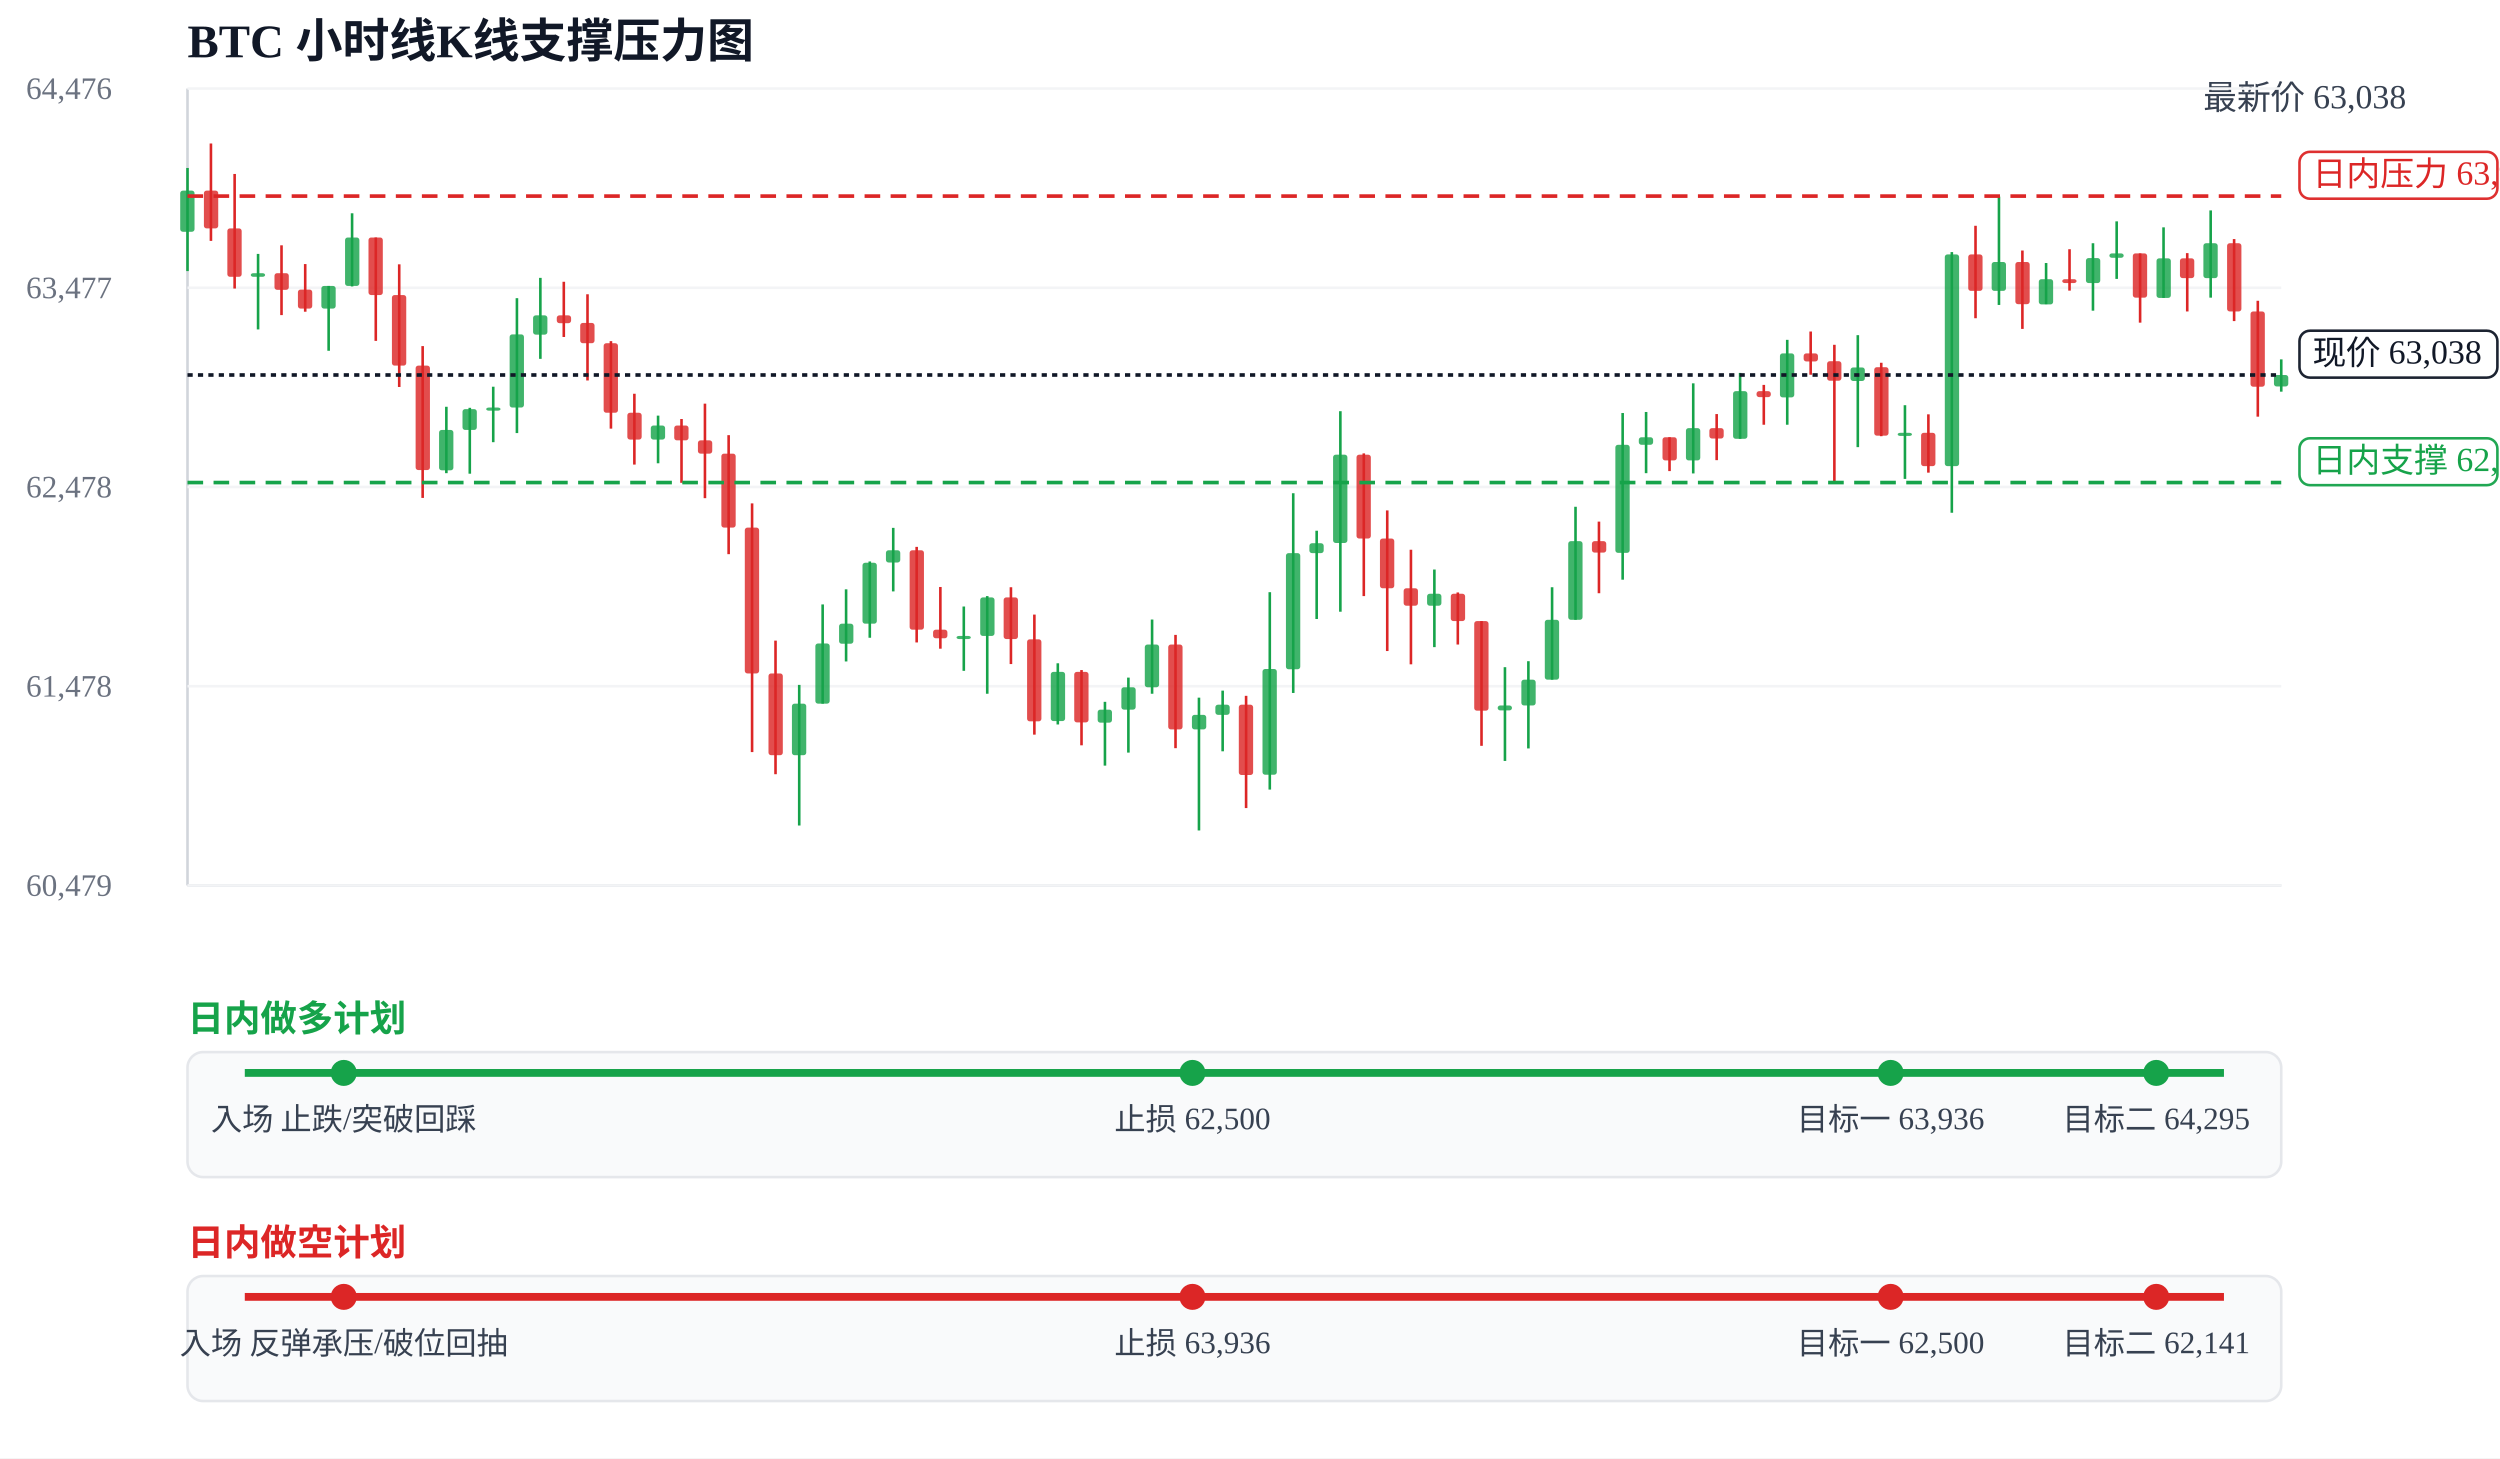
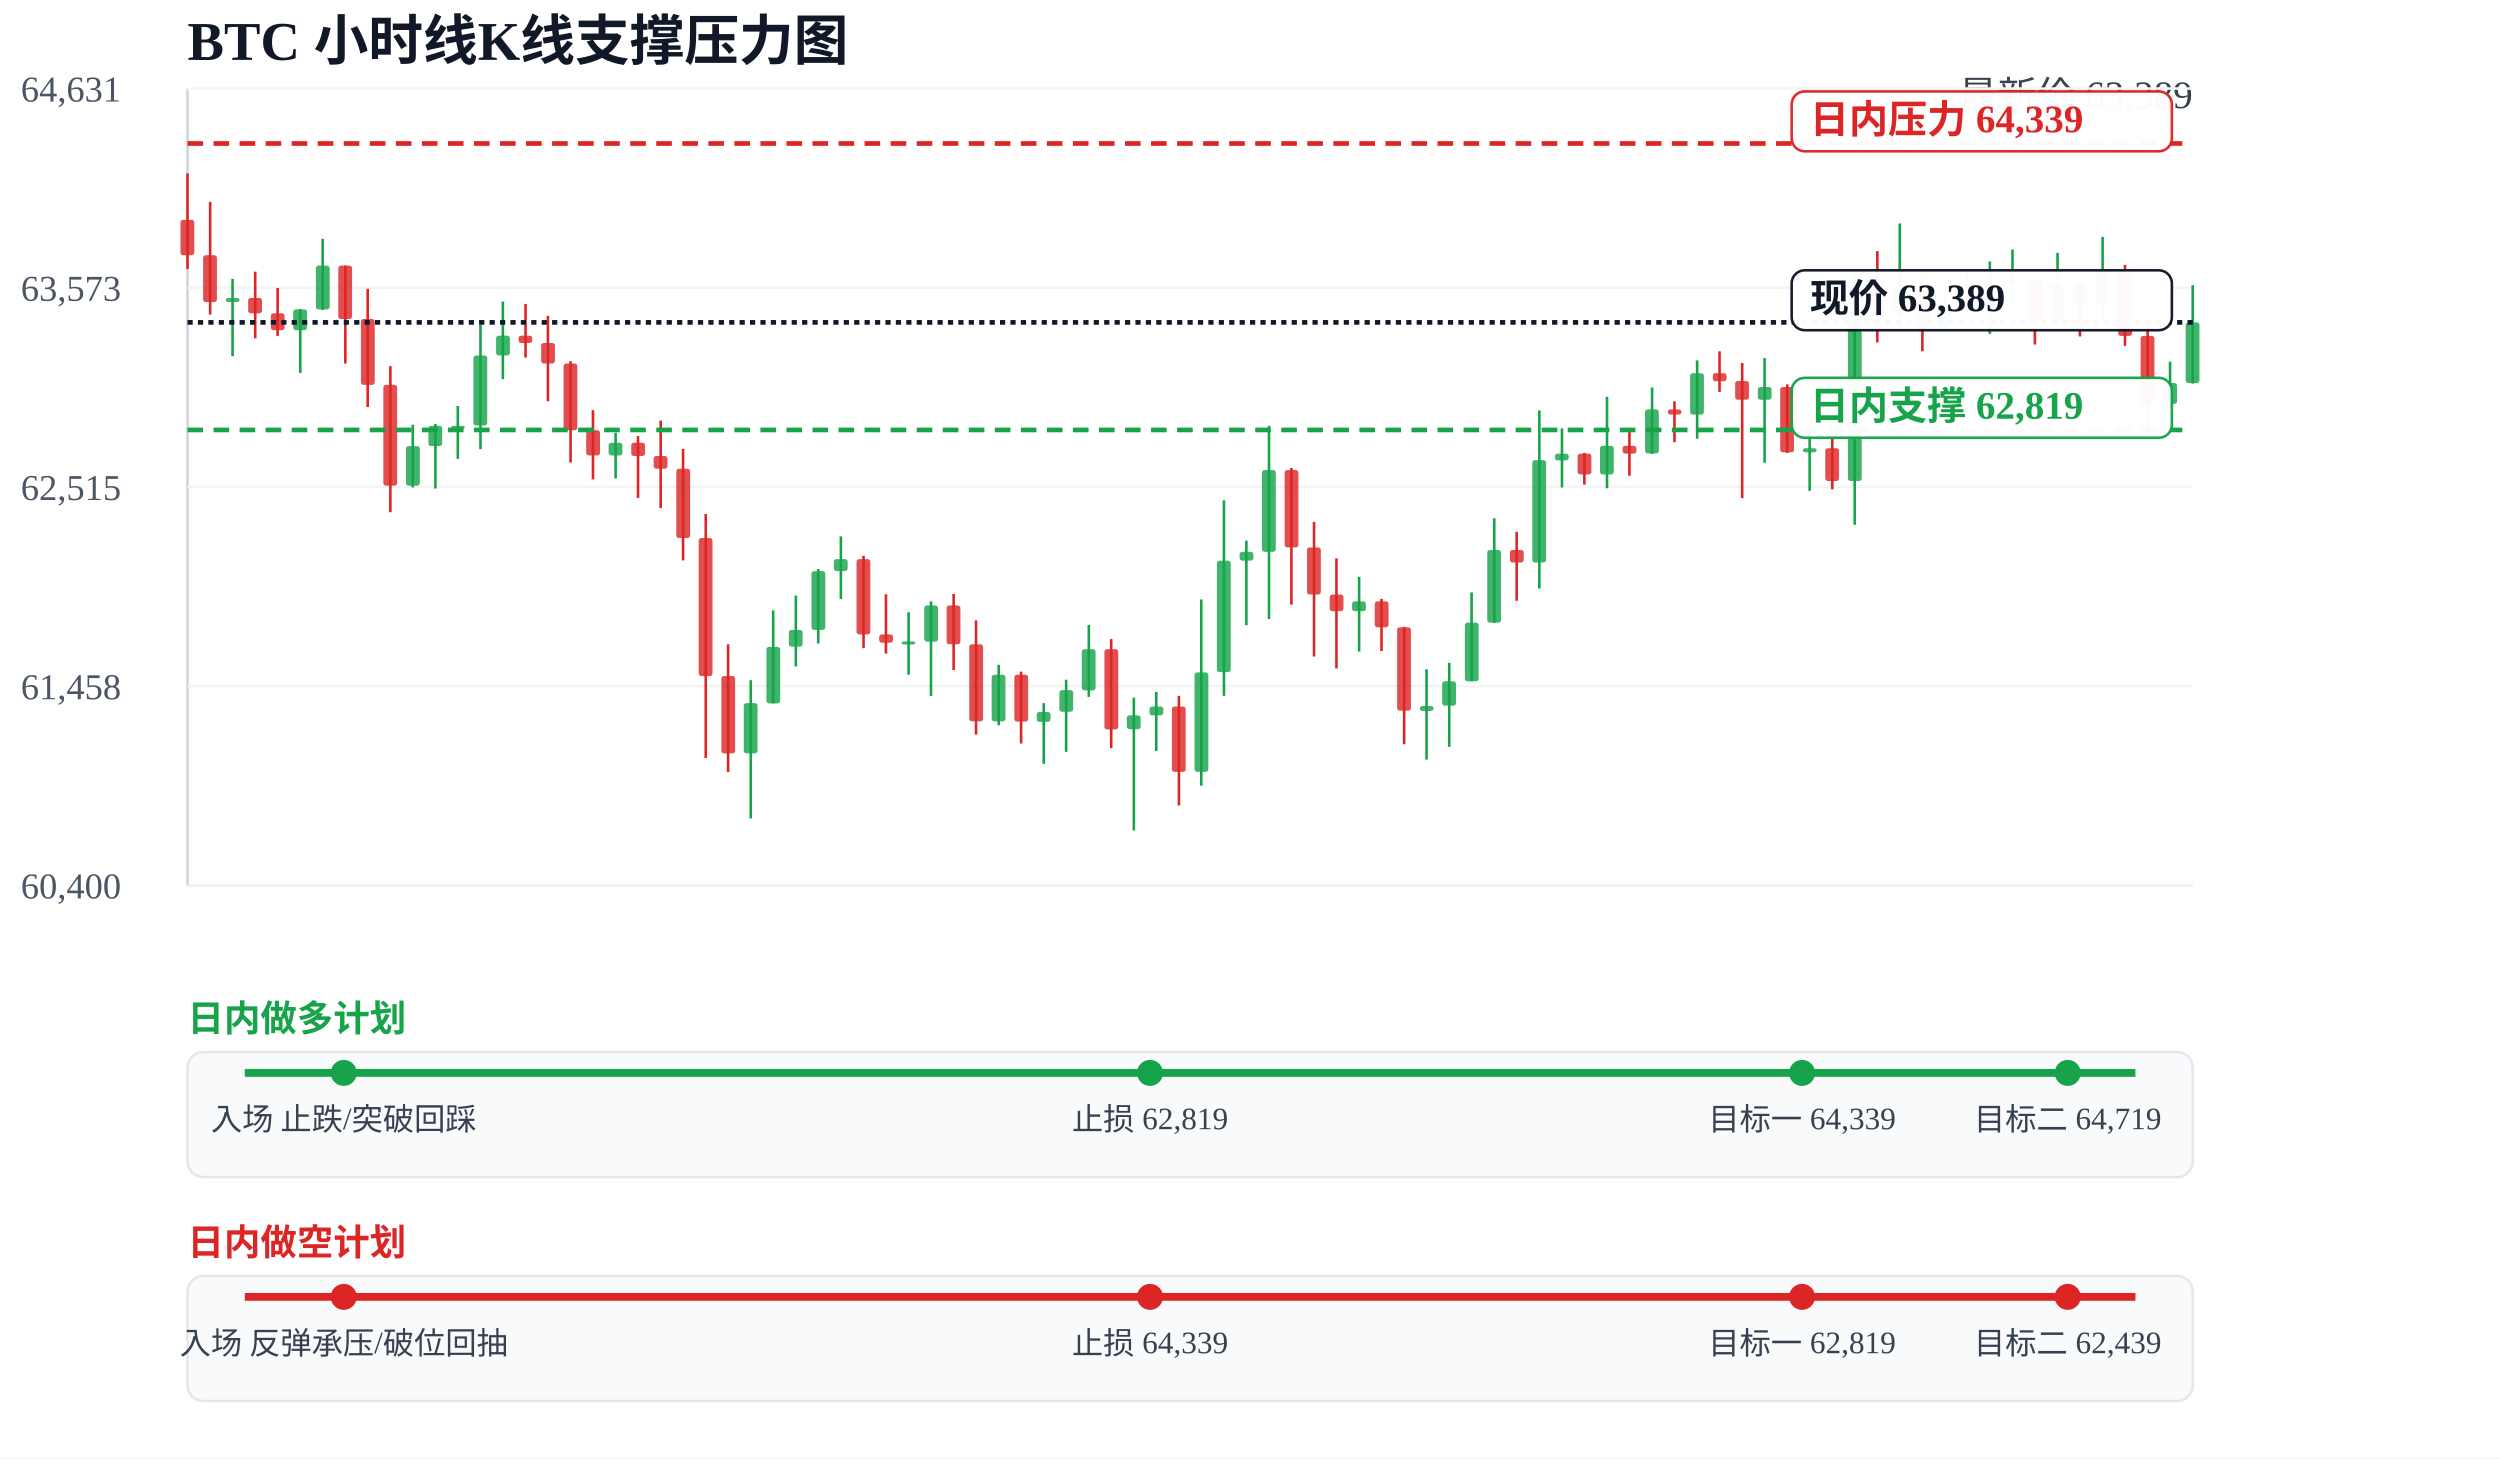
<svg xmlns="http://www.w3.org/2000/svg" width="960" height="560" viewBox="0 0 960 560">
  <rect width="100%" height="100%" fill="#ffffff" />
-   <text x="72" y="22" fill="#111827" font-size="18" font-weight="700">BTC 小时线K线支撑压力图</text>
-   <text x="846" y="42" fill="#374151" font-size="13">最新价 63,038</text>
+   <text x="72" y="23" fill="#111827" font-size="21" font-weight="800">BTC 小时线K线支撑压力图</text>
+   <text x="842" y="42" fill="#374151" font-size="15" text-anchor="end">最新价 63,389</text>
  <line x1="72" y1="34" x2="72" y2="340" stroke="#d1d5db" />
-   <line x1="72" y1="340" x2="876" y2="340" stroke="#d1d5db" />
-   <line x1="72" y1="340.0" x2="876" y2="340.0" stroke="#f3f4f6" />
-   <text x="10" y="344.0" fill="#6b7280" font-size="12">60,479</text>
-   <line x1="72" y1="263.5" x2="876" y2="263.5" stroke="#f3f4f6" />
-   <text x="10" y="267.5" fill="#6b7280" font-size="12">61,478</text>
-   <line x1="72" y1="187.0" x2="876" y2="187.0" stroke="#f3f4f6" />
-   <text x="10" y="191.0" fill="#6b7280" font-size="12">62,478</text>
-   <line x1="72" y1="110.5" x2="876" y2="110.5" stroke="#f3f4f6" />
-   <text x="10" y="114.5" fill="#6b7280" font-size="12">63,477</text>
-   <line x1="72" y1="34.0" x2="876" y2="34.0" stroke="#f3f4f6" />
-   <text x="10" y="38.0" fill="#6b7280" font-size="12">64,476</text>
-   <line x1="72.0" y1="64.5" x2="72.0" y2="104.1" stroke="#16a34a" stroke-width="1" />
-   <rect x="69.2" y="73.2" width="5.5" height="15.8" fill="#16a34a" opacity="0.82" rx="1" />
-   <line x1="81.0" y1="55.1" x2="81.0" y2="92.5" stroke="#dc2626" stroke-width="1" />
-   <rect x="78.3" y="73.2" width="5.5" height="14.5" fill="#dc2626" opacity="0.82" rx="1" />
-   <line x1="90.1" y1="66.8" x2="90.1" y2="110.8" stroke="#dc2626" stroke-width="1" />
-   <rect x="87.3" y="87.7" width="5.5" height="18.6" fill="#dc2626" opacity="0.82" rx="1" />
-   <line x1="99.1" y1="97.5" x2="99.1" y2="126.5" stroke="#16a34a" stroke-width="1" />
-   <rect x="96.3" y="104.9" width="5.5" height="1.4" fill="#16a34a" opacity="0.82" rx="1" />
-   <line x1="108.1" y1="94.2" x2="108.1" y2="121.0" stroke="#dc2626" stroke-width="1" />
-   <rect x="105.4" y="104.9" width="5.5" height="6.4" fill="#dc2626" opacity="0.82" rx="1" />
-   <line x1="117.2" y1="101.4" x2="117.2" y2="119.7" stroke="#dc2626" stroke-width="1" />
-   <rect x="114.4" y="111.2" width="5.5" height="7.3" fill="#dc2626" opacity="0.82" rx="1" />
-   <line x1="126.2" y1="109.8" x2="126.2" y2="134.7" stroke="#16a34a" stroke-width="1" />
-   <rect x="123.4" y="109.8" width="5.5" height="8.7" fill="#16a34a" opacity="0.82" rx="1" />
-   <line x1="135.2" y1="81.9" x2="135.2" y2="110.0" stroke="#16a34a" stroke-width="1" />
-   <rect x="132.5" y="91.2" width="5.5" height="18.6" fill="#16a34a" opacity="0.82" rx="1" />
-   <line x1="144.3" y1="91.2" x2="144.3" y2="130.9" stroke="#dc2626" stroke-width="1" />
-   <rect x="141.5" y="91.2" width="5.5" height="22.1" fill="#dc2626" opacity="0.82" rx="1" />
-   <line x1="153.3" y1="101.5" x2="153.3" y2="148.6" stroke="#dc2626" stroke-width="1" />
-   <rect x="150.5" y="113.3" width="5.5" height="27.1" fill="#dc2626" opacity="0.82" rx="1" />
-   <line x1="162.3" y1="132.9" x2="162.3" y2="191.2" stroke="#dc2626" stroke-width="1" />
-   <rect x="159.6" y="140.4" width="5.5" height="40.1" fill="#dc2626" opacity="0.82" rx="1" />
-   <line x1="171.4" y1="156.2" x2="171.4" y2="181.7" stroke="#16a34a" stroke-width="1" />
-   <rect x="168.6" y="165.1" width="5.5" height="15.5" fill="#16a34a" opacity="0.82" rx="1" />
-   <line x1="180.4" y1="156.6" x2="180.4" y2="181.9" stroke="#16a34a" stroke-width="1" />
-   <rect x="177.6" y="157.1" width="5.5" height="8.0" fill="#16a34a" opacity="0.82" rx="1" />
-   <line x1="189.4" y1="148.5" x2="189.4" y2="169.8" stroke="#16a34a" stroke-width="1" />
-   <rect x="186.7" y="156.5" width="5.5" height="1.2" fill="#16a34a" opacity="0.82" rx="1" />
-   <line x1="198.5" y1="114.5" x2="198.5" y2="166.3" stroke="#16a34a" stroke-width="1" />
-   <rect x="195.7" y="128.4" width="5.5" height="28.1" fill="#16a34a" opacity="0.82" rx="1" />
-   <line x1="207.5" y1="106.7" x2="207.5" y2="137.8" stroke="#16a34a" stroke-width="1" />
-   <rect x="204.7" y="121.1" width="5.5" height="7.4" fill="#16a34a" opacity="0.82" rx="1" />
-   <line x1="216.5" y1="108.2" x2="216.5" y2="129.4" stroke="#dc2626" stroke-width="1" />
-   <rect x="213.8" y="121.1" width="5.5" height="3.0" fill="#dc2626" opacity="0.82" rx="1" />
-   <line x1="225.6" y1="113.0" x2="225.6" y2="146.1" stroke="#dc2626" stroke-width="1" />
-   <rect x="222.8" y="124.0" width="5.5" height="7.8" fill="#dc2626" opacity="0.82" rx="1" />
-   <line x1="234.6" y1="131.0" x2="234.6" y2="164.6" stroke="#dc2626" stroke-width="1" />
-   <rect x="231.8" y="131.8" width="5.5" height="26.7" fill="#dc2626" opacity="0.82" rx="1" />
-   <line x1="243.6" y1="151.2" x2="243.6" y2="178.4" stroke="#dc2626" stroke-width="1" />
-   <rect x="240.9" y="158.5" width="5.5" height="10.3" fill="#dc2626" opacity="0.82" rx="1" />
-   <line x1="252.7" y1="159.6" x2="252.7" y2="177.9" stroke="#16a34a" stroke-width="1" />
-   <rect x="249.9" y="163.4" width="5.5" height="5.4" fill="#16a34a" opacity="0.82" rx="1" />
-   <line x1="261.7" y1="160.9" x2="261.7" y2="185.4" stroke="#dc2626" stroke-width="1" />
-   <rect x="258.9" y="163.4" width="5.5" height="5.7" fill="#dc2626" opacity="0.82" rx="1" />
-   <line x1="270.7" y1="155.0" x2="270.7" y2="191.3" stroke="#dc2626" stroke-width="1" />
-   <rect x="268.0" y="169.1" width="5.5" height="5.1" fill="#dc2626" opacity="0.82" rx="1" />
-   <line x1="279.8" y1="167.1" x2="279.8" y2="212.8" stroke="#dc2626" stroke-width="1" />
-   <rect x="277.0" y="174.2" width="5.5" height="28.4" fill="#dc2626" opacity="0.82" rx="1" />
-   <line x1="288.8" y1="193.3" x2="288.8" y2="288.8" stroke="#dc2626" stroke-width="1" />
-   <rect x="286.0" y="202.6" width="5.5" height="56.0" fill="#dc2626" opacity="0.82" rx="1" />
-   <line x1="297.8" y1="246.0" x2="297.8" y2="297.3" stroke="#dc2626" stroke-width="1" />
-   <rect x="295.1" y="258.6" width="5.5" height="31.4" fill="#dc2626" opacity="0.82" rx="1" />
-   <line x1="306.9" y1="263.0" x2="306.9" y2="317.0" stroke="#16a34a" stroke-width="1" />
-   <rect x="304.1" y="270.2" width="5.5" height="19.8" fill="#16a34a" opacity="0.82" rx="1" />
-   <line x1="315.9" y1="232.1" x2="315.9" y2="270.2" stroke="#16a34a" stroke-width="1" />
-   <rect x="313.1" y="247.1" width="5.5" height="23.1" fill="#16a34a" opacity="0.82" rx="1" />
-   <line x1="324.9" y1="226.3" x2="324.9" y2="254.0" stroke="#16a34a" stroke-width="1" />
-   <rect x="322.2" y="239.5" width="5.5" height="7.7" fill="#16a34a" opacity="0.82" rx="1" />
-   <line x1="334.0" y1="215.6" x2="334.0" y2="244.9" stroke="#16a34a" stroke-width="1" />
-   <rect x="331.2" y="216.1" width="5.5" height="23.4" fill="#16a34a" opacity="0.82" rx="1" />
-   <line x1="343.0" y1="202.7" x2="343.0" y2="227.1" stroke="#16a34a" stroke-width="1" />
-   <rect x="340.2" y="211.3" width="5.5" height="4.7" fill="#16a34a" opacity="0.82" rx="1" />
-   <line x1="352.0" y1="210.0" x2="352.0" y2="246.7" stroke="#dc2626" stroke-width="1" />
-   <rect x="349.3" y="211.3" width="5.5" height="30.5" fill="#dc2626" opacity="0.82" rx="1" />
-   <line x1="361.1" y1="225.4" x2="361.1" y2="249.1" stroke="#dc2626" stroke-width="1" />
-   <rect x="358.3" y="241.8" width="5.5" height="3.3" fill="#dc2626" opacity="0.82" rx="1" />
-   <line x1="370.1" y1="232.9" x2="370.1" y2="257.6" stroke="#16a34a" stroke-width="1" />
-   <rect x="367.3" y="244.2" width="5.5" height="1.2" fill="#16a34a" opacity="0.82" rx="1" />
-   <line x1="379.1" y1="228.9" x2="379.1" y2="266.4" stroke="#16a34a" stroke-width="1" />
-   <rect x="376.4" y="229.4" width="5.5" height="14.8" fill="#16a34a" opacity="0.82" rx="1" />
-   <line x1="388.2" y1="225.5" x2="388.2" y2="255.0" stroke="#dc2626" stroke-width="1" />
-   <rect x="385.4" y="229.4" width="5.5" height="16.0" fill="#dc2626" opacity="0.82" rx="1" />
-   <line x1="397.2" y1="236.0" x2="397.2" y2="282.1" stroke="#dc2626" stroke-width="1" />
-   <rect x="394.4" y="245.5" width="5.5" height="31.5" fill="#dc2626" opacity="0.82" rx="1" />
-   <line x1="406.2" y1="254.7" x2="406.2" y2="278.2" stroke="#16a34a" stroke-width="1" />
-   <rect x="403.5" y="258.0" width="5.5" height="18.9" fill="#16a34a" opacity="0.82" rx="1" />
-   <line x1="415.3" y1="257.3" x2="415.3" y2="286.2" stroke="#dc2626" stroke-width="1" />
-   <rect x="412.5" y="258.0" width="5.5" height="19.4" fill="#dc2626" opacity="0.82" rx="1" />
-   <line x1="424.3" y1="269.5" x2="424.3" y2="294.0" stroke="#16a34a" stroke-width="1" />
-   <rect x="421.5" y="272.5" width="5.5" height="5.0" fill="#16a34a" opacity="0.82" rx="1" />
-   <line x1="433.3" y1="260.2" x2="433.3" y2="289.0" stroke="#16a34a" stroke-width="1" />
-   <rect x="430.6" y="263.9" width="5.5" height="8.6" fill="#16a34a" opacity="0.82" rx="1" />
-   <line x1="442.4" y1="237.9" x2="442.4" y2="266.4" stroke="#16a34a" stroke-width="1" />
-   <rect x="439.6" y="247.5" width="5.5" height="16.4" fill="#16a34a" opacity="0.82" rx="1" />
-   <line x1="451.4" y1="243.8" x2="451.4" y2="287.3" stroke="#dc2626" stroke-width="1" />
-   <rect x="448.6" y="247.5" width="5.5" height="32.6" fill="#dc2626" opacity="0.82" rx="1" />
-   <line x1="460.4" y1="267.9" x2="460.4" y2="318.9" stroke="#16a34a" stroke-width="1" />
-   <rect x="457.7" y="274.5" width="5.5" height="5.6" fill="#16a34a" opacity="0.82" rx="1" />
-   <line x1="469.5" y1="265.2" x2="469.5" y2="288.5" stroke="#16a34a" stroke-width="1" />
-   <rect x="466.7" y="270.6" width="5.5" height="3.9" fill="#16a34a" opacity="0.82" rx="1" />
-   <line x1="478.5" y1="267.2" x2="478.5" y2="310.3" stroke="#dc2626" stroke-width="1" />
-   <rect x="475.7" y="270.6" width="5.5" height="27.0" fill="#dc2626" opacity="0.82" rx="1" />
-   <line x1="487.6" y1="227.4" x2="487.6" y2="303.2" stroke="#16a34a" stroke-width="1" />
-   <rect x="484.8" y="256.9" width="5.5" height="40.6" fill="#16a34a" opacity="0.82" rx="1" />
-   <line x1="496.6" y1="189.4" x2="496.6" y2="266.1" stroke="#16a34a" stroke-width="1" />
-   <rect x="493.8" y="212.4" width="5.5" height="44.6" fill="#16a34a" opacity="0.82" rx="1" />
-   <line x1="505.6" y1="203.8" x2="505.6" y2="237.7" stroke="#16a34a" stroke-width="1" />
-   <rect x="502.8" y="208.6" width="5.5" height="3.8" fill="#16a34a" opacity="0.82" rx="1" />
-   <line x1="514.7" y1="157.9" x2="514.7" y2="234.9" stroke="#16a34a" stroke-width="1" />
-   <rect x="511.9" y="174.6" width="5.5" height="33.9" fill="#16a34a" opacity="0.82" rx="1" />
-   <line x1="523.7" y1="174.1" x2="523.7" y2="228.9" stroke="#dc2626" stroke-width="1" />
-   <rect x="520.9" y="174.6" width="5.5" height="32.2" fill="#dc2626" opacity="0.82" rx="1" />
-   <line x1="532.7" y1="196.0" x2="532.7" y2="250.0" stroke="#dc2626" stroke-width="1" />
-   <rect x="529.9" y="206.8" width="5.5" height="19.1" fill="#dc2626" opacity="0.82" rx="1" />
-   <line x1="541.8" y1="211.1" x2="541.8" y2="255.1" stroke="#dc2626" stroke-width="1" />
-   <rect x="539.0" y="225.9" width="5.5" height="6.7" fill="#dc2626" opacity="0.82" rx="1" />
-   <line x1="550.8" y1="218.7" x2="550.8" y2="248.5" stroke="#16a34a" stroke-width="1" />
-   <rect x="548.0" y="228.0" width="5.5" height="4.6" fill="#16a34a" opacity="0.82" rx="1" />
-   <line x1="559.8" y1="227.5" x2="559.8" y2="247.5" stroke="#dc2626" stroke-width="1" />
-   <rect x="557.1" y="228.0" width="5.5" height="10.5" fill="#dc2626" opacity="0.82" rx="1" />
-   <line x1="568.9" y1="238.5" x2="568.9" y2="286.4" stroke="#dc2626" stroke-width="1" />
-   <rect x="566.1" y="238.5" width="5.5" height="34.4" fill="#dc2626" opacity="0.82" rx="1" />
-   <line x1="577.9" y1="256.2" x2="577.9" y2="292.2" stroke="#16a34a" stroke-width="1" />
-   <rect x="575.1" y="270.9" width="5.5" height="1.9" fill="#16a34a" opacity="0.82" rx="1" />
-   <line x1="586.9" y1="253.9" x2="586.9" y2="287.4" stroke="#16a34a" stroke-width="1" />
-   <rect x="584.2" y="261.0" width="5.5" height="9.9" fill="#16a34a" opacity="0.82" rx="1" />
-   <line x1="596.0" y1="225.5" x2="596.0" y2="261.0" stroke="#16a34a" stroke-width="1" />
-   <rect x="593.2" y="238.0" width="5.5" height="23.0" fill="#16a34a" opacity="0.82" rx="1" />
-   <line x1="605.0" y1="194.6" x2="605.0" y2="238.0" stroke="#16a34a" stroke-width="1" />
-   <rect x="602.2" y="207.8" width="5.5" height="30.2" fill="#16a34a" opacity="0.82" rx="1" />
-   <line x1="614.0" y1="200.3" x2="614.0" y2="227.8" stroke="#dc2626" stroke-width="1" />
-   <rect x="611.3" y="207.8" width="5.5" height="4.4" fill="#dc2626" opacity="0.82" rx="1" />
-   <line x1="623.1" y1="158.6" x2="623.1" y2="222.6" stroke="#16a34a" stroke-width="1" />
-   <rect x="620.3" y="170.8" width="5.5" height="41.5" fill="#16a34a" opacity="0.82" rx="1" />
-   <line x1="632.1" y1="158.2" x2="632.1" y2="181.7" stroke="#16a34a" stroke-width="1" />
-   <rect x="629.3" y="167.9" width="5.5" height="2.9" fill="#16a34a" opacity="0.82" rx="1" />
-   <line x1="641.1" y1="167.9" x2="641.1" y2="180.9" stroke="#dc2626" stroke-width="1" />
-   <rect x="638.4" y="167.9" width="5.5" height="8.9" fill="#dc2626" opacity="0.82" rx="1" />
-   <line x1="650.2" y1="147.2" x2="650.2" y2="181.8" stroke="#16a34a" stroke-width="1" />
-   <rect x="647.4" y="164.4" width="5.5" height="12.4" fill="#16a34a" opacity="0.82" rx="1" />
-   <line x1="659.2" y1="159.0" x2="659.2" y2="176.7" stroke="#dc2626" stroke-width="1" />
-   <rect x="656.4" y="164.4" width="5.5" height="4.0" fill="#dc2626" opacity="0.82" rx="1" />
-   <line x1="668.2" y1="143.2" x2="668.2" y2="168.5" stroke="#16a34a" stroke-width="1" />
-   <rect x="665.5" y="150.2" width="5.5" height="18.3" fill="#16a34a" opacity="0.82" rx="1" />
-   <line x1="677.3" y1="147.8" x2="677.3" y2="163.1" stroke="#dc2626" stroke-width="1" />
-   <rect x="674.5" y="150.2" width="5.5" height="2.3" fill="#dc2626" opacity="0.82" rx="1" />
-   <line x1="686.3" y1="130.5" x2="686.3" y2="163.1" stroke="#16a34a" stroke-width="1" />
-   <rect x="683.5" y="135.7" width="5.5" height="16.9" fill="#16a34a" opacity="0.82" rx="1" />
-   <line x1="695.3" y1="127.3" x2="695.3" y2="143.9" stroke="#dc2626" stroke-width="1" />
-   <rect x="692.6" y="135.7" width="5.5" height="3.1" fill="#dc2626" opacity="0.82" rx="1" />
-   <line x1="704.4" y1="132.4" x2="704.4" y2="185.3" stroke="#dc2626" stroke-width="1" />
-   <rect x="701.6" y="138.7" width="5.5" height="7.5" fill="#dc2626" opacity="0.82" rx="1" />
-   <line x1="713.4" y1="128.7" x2="713.4" y2="171.7" stroke="#16a34a" stroke-width="1" />
-   <rect x="710.6" y="141.1" width="5.5" height="5.2" fill="#16a34a" opacity="0.82" rx="1" />
-   <line x1="722.4" y1="139.3" x2="722.4" y2="167.5" stroke="#dc2626" stroke-width="1" />
-   <rect x="719.7" y="141.0" width="5.5" height="26.3" fill="#dc2626" opacity="0.82" rx="1" />
-   <line x1="731.5" y1="155.6" x2="731.5" y2="183.9" stroke="#16a34a" stroke-width="1" />
-   <rect x="728.7" y="166.2" width="5.5" height="1.2" fill="#16a34a" opacity="0.82" rx="1" />
-   <line x1="740.5" y1="159.1" x2="740.5" y2="181.5" stroke="#dc2626" stroke-width="1" />
-   <rect x="737.7" y="166.2" width="5.5" height="12.8" fill="#dc2626" opacity="0.82" rx="1" />
-   <line x1="749.5" y1="96.8" x2="749.5" y2="196.9" stroke="#16a34a" stroke-width="1" />
-   <rect x="746.8" y="97.7" width="5.5" height="81.3" fill="#16a34a" opacity="0.82" rx="1" />
-   <line x1="758.6" y1="86.7" x2="758.6" y2="122.2" stroke="#dc2626" stroke-width="1" />
-   <rect x="755.8" y="97.7" width="5.5" height="14.0" fill="#dc2626" opacity="0.82" rx="1" />
-   <line x1="767.6" y1="75.5" x2="767.6" y2="117.1" stroke="#16a34a" stroke-width="1" />
-   <rect x="764.8" y="100.6" width="5.5" height="11.1" fill="#16a34a" opacity="0.82" rx="1" />
-   <line x1="776.6" y1="96.2" x2="776.6" y2="126.3" stroke="#dc2626" stroke-width="1" />
-   <rect x="773.9" y="100.6" width="5.5" height="16.2" fill="#dc2626" opacity="0.82" rx="1" />
-   <line x1="785.7" y1="101.0" x2="785.7" y2="116.8" stroke="#16a34a" stroke-width="1" />
-   <rect x="782.9" y="107.2" width="5.5" height="9.7" fill="#16a34a" opacity="0.82" rx="1" />
-   <line x1="794.7" y1="95.7" x2="794.7" y2="111.6" stroke="#dc2626" stroke-width="1" />
-   <rect x="791.9" y="107.2" width="5.5" height="1.5" fill="#dc2626" opacity="0.82" rx="1" />
-   <line x1="803.7" y1="93.4" x2="803.7" y2="119.3" stroke="#16a34a" stroke-width="1" />
-   <rect x="801.0" y="99.1" width="5.5" height="9.6" fill="#16a34a" opacity="0.82" rx="1" />
-   <line x1="812.8" y1="85.0" x2="812.8" y2="107.1" stroke="#16a34a" stroke-width="1" />
-   <rect x="810.0" y="97.3" width="5.5" height="1.7" fill="#16a34a" opacity="0.82" rx="1" />
-   <line x1="821.8" y1="97.3" x2="821.8" y2="123.9" stroke="#dc2626" stroke-width="1" />
-   <rect x="819.0" y="97.3" width="5.5" height="17.0" fill="#dc2626" opacity="0.82" rx="1" />
-   <line x1="830.8" y1="87.3" x2="830.8" y2="114.4" stroke="#16a34a" stroke-width="1" />
-   <rect x="828.1" y="99.2" width="5.5" height="15.2" fill="#16a34a" opacity="0.82" rx="1" />
-   <line x1="839.9" y1="97.2" x2="839.9" y2="119.6" stroke="#dc2626" stroke-width="1" />
-   <rect x="837.1" y="99.2" width="5.5" height="7.6" fill="#dc2626" opacity="0.82" rx="1" />
-   <line x1="848.9" y1="80.8" x2="848.9" y2="114.3" stroke="#16a34a" stroke-width="1" />
-   <rect x="846.1" y="93.4" width="5.5" height="13.4" fill="#16a34a" opacity="0.82" rx="1" />
-   <line x1="857.9" y1="91.8" x2="857.9" y2="123.3" stroke="#dc2626" stroke-width="1" />
-   <rect x="855.2" y="93.4" width="5.5" height="26.2" fill="#dc2626" opacity="0.82" rx="1" />
-   <line x1="867.0" y1="115.5" x2="867.0" y2="160.0" stroke="#dc2626" stroke-width="1" />
-   <rect x="864.2" y="119.6" width="5.5" height="28.9" fill="#dc2626" opacity="0.82" rx="1" />
-   <line x1="876.0" y1="138.0" x2="876.0" y2="150.4" stroke="#16a34a" stroke-width="1" />
-   <rect x="873.2" y="144.0" width="5.5" height="4.4" fill="#16a34a" opacity="0.82" rx="1" />
-   <line x1="72" y1="185.3" x2="876" y2="185.3" stroke="#16a34a" stroke-width="1.4" stroke-dasharray="6 4" />
-   <rect x="883" y="168.3" width="76" height="18" rx="4" fill="#ffffff" stroke="#16a34a" opacity="0.95" />
-   <text x="888" y="181.3" fill="#16a34a" font-size="13">日内支撑 62,500</text>
-   <line x1="72" y1="75.3" x2="876" y2="75.3" stroke="#dc2626" stroke-width="1.4" stroke-dasharray="6 4" />
-   <rect x="883" y="58.3" width="76" height="18" rx="4" fill="#ffffff" stroke="#dc2626" opacity="0.95" />
-   <text x="888" y="71.3" fill="#dc2626" font-size="13">日内压力 63,936</text>
-   <line x1="72" y1="144.0" x2="876" y2="144.0" stroke="#111827" stroke-width="1.4" stroke-dasharray="2 2" />
-   <rect x="883" y="127.0" width="76" height="18" rx="4" fill="#ffffff" stroke="#111827" opacity="0.95" />
-   <text x="888" y="140.0" fill="#111827" font-size="13">现价 63,038</text>
+   <line x1="72" y1="340" x2="842" y2="340" stroke="#d1d5db" />
+   <line x1="72" y1="340.0" x2="842" y2="340.0" stroke="#f3f4f6" />
+   <text x="8" y="345.0" fill="#4b5563" font-size="14">60,400</text>
+   <line x1="72" y1="263.5" x2="842" y2="263.5" stroke="#f3f4f6" />
+   <text x="8" y="268.5" fill="#4b5563" font-size="14">61,458</text>
+   <line x1="72" y1="187.0" x2="842" y2="187.0" stroke="#f3f4f6" />
+   <text x="8" y="192.0" fill="#4b5563" font-size="14">62,515</text>
+   <line x1="72" y1="110.5" x2="842" y2="110.5" stroke="#f3f4f6" />
+   <text x="8" y="115.5" fill="#4b5563" font-size="14">63,573</text>
+   <line x1="72" y1="34.0" x2="842" y2="34.0" stroke="#f3f4f6" />
+   <text x="8" y="39.0" fill="#4b5563" font-size="14">64,631</text>
+   <line x1="72.0" y1="66.6" x2="72.0" y2="103.3" stroke="#dc2626" stroke-width="1" />
+   <rect x="69.3" y="84.4" width="5.3" height="13.6" fill="#dc2626" opacity="0.82" rx="1" />
+   <line x1="80.7" y1="77.5" x2="80.7" y2="120.8" stroke="#dc2626" stroke-width="1" />
+   <rect x="78.0" y="98.0" width="5.3" height="18.0" fill="#dc2626" opacity="0.82" rx="1" />
+   <line x1="89.3" y1="107.1" x2="89.3" y2="136.8" stroke="#16a34a" stroke-width="1" />
+   <rect x="86.7" y="114.4" width="5.3" height="1.6" fill="#16a34a" opacity="0.82" rx="1" />
+   <line x1="98.0" y1="104.3" x2="98.0" y2="129.9" stroke="#dc2626" stroke-width="1" />
+   <rect x="95.3" y="114.4" width="5.3" height="5.9" fill="#dc2626" opacity="0.82" rx="1" />
+   <line x1="106.6" y1="110.6" x2="106.6" y2="129.0" stroke="#dc2626" stroke-width="1" />
+   <rect x="104.0" y="120.3" width="5.3" height="6.5" fill="#dc2626" opacity="0.82" rx="1" />
+   <line x1="115.3" y1="118.7" x2="115.3" y2="143.2" stroke="#16a34a" stroke-width="1" />
+   <rect x="112.6" y="118.8" width="5.3" height="8.0" fill="#16a34a" opacity="0.82" rx="1" />
+   <line x1="123.9" y1="91.7" x2="123.9" y2="119.0" stroke="#16a34a" stroke-width="1" />
+   <rect x="121.3" y="102.0" width="5.3" height="16.8" fill="#16a34a" opacity="0.82" rx="1" />
+   <line x1="132.6" y1="102.0" x2="132.6" y2="139.6" stroke="#dc2626" stroke-width="1" />
+   <rect x="129.9" y="102.0" width="5.3" height="20.5" fill="#dc2626" opacity="0.82" rx="1" />
+   <line x1="141.2" y1="110.9" x2="141.2" y2="156.3" stroke="#dc2626" stroke-width="1" />
+   <rect x="138.6" y="122.5" width="5.3" height="25.3" fill="#dc2626" opacity="0.82" rx="1" />
+   <line x1="149.9" y1="140.6" x2="149.9" y2="196.7" stroke="#dc2626" stroke-width="1" />
+   <rect x="147.2" y="147.8" width="5.3" height="38.7" fill="#dc2626" opacity="0.82" rx="1" />
+   <line x1="158.5" y1="163.1" x2="158.5" y2="187.2" stroke="#16a34a" stroke-width="1" />
+   <rect x="155.9" y="171.3" width="5.3" height="15.2" fill="#16a34a" opacity="0.82" rx="1" />
+   <line x1="167.2" y1="162.8" x2="167.2" y2="187.6" stroke="#16a34a" stroke-width="1" />
+   <rect x="164.5" y="163.5" width="5.3" height="7.8" fill="#16a34a" opacity="0.82" rx="1" />
+   <line x1="175.8" y1="155.9" x2="175.8" y2="176.2" stroke="#16a34a" stroke-width="1" />
+   <rect x="173.2" y="163.5" width="5.3" height="1.2" fill="#16a34a" opacity="0.82" rx="1" />
+   <line x1="184.5" y1="122.9" x2="184.5" y2="172.5" stroke="#16a34a" stroke-width="1" />
+   <rect x="181.8" y="136.5" width="5.3" height="26.9" fill="#16a34a" opacity="0.82" rx="1" />
+   <line x1="193.1" y1="115.8" x2="193.1" y2="145.6" stroke="#16a34a" stroke-width="1" />
+   <rect x="190.5" y="128.9" width="5.3" height="7.6" fill="#16a34a" opacity="0.82" rx="1" />
+   <line x1="201.8" y1="116.7" x2="201.8" y2="137.3" stroke="#dc2626" stroke-width="1" />
+   <rect x="199.1" y="128.9" width="5.3" height="2.8" fill="#dc2626" opacity="0.82" rx="1" />
+   <line x1="210.4" y1="121.3" x2="210.4" y2="154.1" stroke="#dc2626" stroke-width="1" />
+   <rect x="207.8" y="131.7" width="5.3" height="7.9" fill="#dc2626" opacity="0.82" rx="1" />
+   <line x1="219.1" y1="138.7" x2="219.1" y2="177.6" stroke="#dc2626" stroke-width="1" />
+   <rect x="216.4" y="139.6" width="5.3" height="25.6" fill="#dc2626" opacity="0.82" rx="1" />
+   <line x1="227.7" y1="157.5" x2="227.7" y2="184.1" stroke="#dc2626" stroke-width="1" />
+   <rect x="225.1" y="165.2" width="5.3" height="9.7" fill="#dc2626" opacity="0.82" rx="1" />
+   <line x1="236.4" y1="166.2" x2="236.4" y2="183.7" stroke="#16a34a" stroke-width="1" />
+   <rect x="233.7" y="170.0" width="5.3" height="4.9" fill="#16a34a" opacity="0.82" rx="1" />
+   <line x1="245.0" y1="167.4" x2="245.0" y2="191.2" stroke="#dc2626" stroke-width="1" />
+   <rect x="242.4" y="170.0" width="5.3" height="5.1" fill="#dc2626" opacity="0.82" rx="1" />
+   <line x1="253.7" y1="161.5" x2="253.7" y2="195.1" stroke="#dc2626" stroke-width="1" />
+   <rect x="251.0" y="175.1" width="5.3" height="4.9" fill="#dc2626" opacity="0.82" rx="1" />
+   <line x1="262.3" y1="172.4" x2="262.3" y2="215.2" stroke="#dc2626" stroke-width="1" />
+   <rect x="259.7" y="180.0" width="5.3" height="26.6" fill="#dc2626" opacity="0.82" rx="1" />
+   <line x1="271.0" y1="197.4" x2="271.0" y2="291.1" stroke="#dc2626" stroke-width="1" />
+   <rect x="268.3" y="206.6" width="5.3" height="53.0" fill="#dc2626" opacity="0.82" rx="1" />
+   <line x1="279.6" y1="247.4" x2="279.6" y2="296.5" stroke="#dc2626" stroke-width="1" />
+   <rect x="277.0" y="259.6" width="5.3" height="29.7" fill="#dc2626" opacity="0.82" rx="1" />
+   <line x1="288.3" y1="261.2" x2="288.3" y2="314.3" stroke="#16a34a" stroke-width="1" />
+   <rect x="285.6" y="270.0" width="5.3" height="19.3" fill="#16a34a" opacity="0.82" rx="1" />
+   <line x1="296.9" y1="234.4" x2="296.9" y2="270.1" stroke="#16a34a" stroke-width="1" />
+   <rect x="294.3" y="248.4" width="5.3" height="21.7" fill="#16a34a" opacity="0.82" rx="1" />
+   <line x1="305.6" y1="228.7" x2="305.6" y2="255.9" stroke="#16a34a" stroke-width="1" />
+   <rect x="302.9" y="241.9" width="5.3" height="6.4" fill="#16a34a" opacity="0.82" rx="1" />
+   <line x1="314.2" y1="218.5" x2="314.2" y2="247.1" stroke="#16a34a" stroke-width="1" />
+   <rect x="311.6" y="219.3" width="5.3" height="22.6" fill="#16a34a" opacity="0.82" rx="1" />
+   <line x1="322.9" y1="206.0" x2="322.9" y2="230.0" stroke="#16a34a" stroke-width="1" />
+   <rect x="320.2" y="214.7" width="5.3" height="4.6" fill="#16a34a" opacity="0.82" rx="1" />
+   <line x1="331.6" y1="213.4" x2="331.6" y2="248.9" stroke="#dc2626" stroke-width="1" />
+   <rect x="328.9" y="214.7" width="5.3" height="28.9" fill="#dc2626" opacity="0.82" rx="1" />
+   <line x1="340.2" y1="228.2" x2="340.2" y2="251.0" stroke="#dc2626" stroke-width="1" />
+   <rect x="337.6" y="243.6" width="5.3" height="3.2" fill="#dc2626" opacity="0.82" rx="1" />
+   <line x1="348.9" y1="235.1" x2="348.9" y2="259.1" stroke="#16a34a" stroke-width="1" />
+   <rect x="346.2" y="246.3" width="5.3" height="1.2" fill="#16a34a" opacity="0.82" rx="1" />
+   <line x1="357.5" y1="230.9" x2="357.5" y2="267.3" stroke="#16a34a" stroke-width="1" />
+   <rect x="354.9" y="232.5" width="5.3" height="13.9" fill="#16a34a" opacity="0.82" rx="1" />
+   <line x1="366.2" y1="228.1" x2="366.2" y2="257.3" stroke="#dc2626" stroke-width="1" />
+   <rect x="363.5" y="232.5" width="5.3" height="14.9" fill="#dc2626" opacity="0.82" rx="1" />
+   <line x1="374.8" y1="238.2" x2="374.8" y2="282.1" stroke="#dc2626" stroke-width="1" />
+   <rect x="372.2" y="247.4" width="5.3" height="29.6" fill="#dc2626" opacity="0.82" rx="1" />
+   <line x1="383.5" y1="255.3" x2="383.5" y2="278.5" stroke="#16a34a" stroke-width="1" />
+   <rect x="380.8" y="259.1" width="5.3" height="17.9" fill="#16a34a" opacity="0.82" rx="1" />
+   <line x1="392.1" y1="257.9" x2="392.1" y2="285.5" stroke="#dc2626" stroke-width="1" />
+   <rect x="389.5" y="259.1" width="5.3" height="18.0" fill="#dc2626" opacity="0.82" rx="1" />
+   <line x1="400.8" y1="270.0" x2="400.8" y2="293.3" stroke="#16a34a" stroke-width="1" />
+   <rect x="398.1" y="273.4" width="5.3" height="3.8" fill="#16a34a" opacity="0.82" rx="1" />
+   <line x1="409.4" y1="261.0" x2="409.4" y2="288.7" stroke="#16a34a" stroke-width="1" />
+   <rect x="406.8" y="265.0" width="5.3" height="8.3" fill="#16a34a" opacity="0.82" rx="1" />
+   <line x1="418.1" y1="240.0" x2="418.1" y2="267.6" stroke="#16a34a" stroke-width="1" />
+   <rect x="415.4" y="249.3" width="5.3" height="15.8" fill="#16a34a" opacity="0.82" rx="1" />
+   <line x1="426.7" y1="245.4" x2="426.7" y2="287.3" stroke="#dc2626" stroke-width="1" />
+   <rect x="424.1" y="249.3" width="5.3" height="30.8" fill="#dc2626" opacity="0.82" rx="1" />
+   <line x1="435.4" y1="267.9" x2="435.4" y2="318.9" stroke="#16a34a" stroke-width="1" />
+   <rect x="432.7" y="274.7" width="5.3" height="5.3" fill="#16a34a" opacity="0.82" rx="1" />
+   <line x1="444.0" y1="265.7" x2="444.0" y2="288.4" stroke="#16a34a" stroke-width="1" />
+   <rect x="441.4" y="271.3" width="5.3" height="3.4" fill="#16a34a" opacity="0.82" rx="1" />
+   <line x1="452.7" y1="267.2" x2="452.7" y2="309.3" stroke="#dc2626" stroke-width="1" />
+   <rect x="450.0" y="271.3" width="5.3" height="25.1" fill="#dc2626" opacity="0.82" rx="1" />
+   <line x1="461.3" y1="230.2" x2="461.3" y2="301.7" stroke="#16a34a" stroke-width="1" />
+   <rect x="458.7" y="258.2" width="5.3" height="38.2" fill="#16a34a" opacity="0.82" rx="1" />
+   <line x1="470.0" y1="192.1" x2="470.0" y2="267.2" stroke="#16a34a" stroke-width="1" />
+   <rect x="467.3" y="215.3" width="5.3" height="42.8" fill="#16a34a" opacity="0.82" rx="1" />
+   <line x1="478.6" y1="207.6" x2="478.6" y2="240.1" stroke="#16a34a" stroke-width="1" />
+   <rect x="476.0" y="211.9" width="5.3" height="3.4" fill="#16a34a" opacity="0.82" rx="1" />
+   <line x1="487.3" y1="163.5" x2="487.3" y2="237.7" stroke="#16a34a" stroke-width="1" />
+   <rect x="484.6" y="180.5" width="5.3" height="31.4" fill="#16a34a" opacity="0.82" rx="1" />
+   <line x1="495.9" y1="179.7" x2="495.9" y2="232.2" stroke="#dc2626" stroke-width="1" />
+   <rect x="493.3" y="180.5" width="5.3" height="29.7" fill="#dc2626" opacity="0.82" rx="1" />
+   <line x1="504.6" y1="200.4" x2="504.6" y2="252.1" stroke="#dc2626" stroke-width="1" />
+   <rect x="501.9" y="210.2" width="5.3" height="18.1" fill="#dc2626" opacity="0.82" rx="1" />
+   <line x1="513.2" y1="214.4" x2="513.2" y2="256.7" stroke="#dc2626" stroke-width="1" />
+   <rect x="510.6" y="228.3" width="5.3" height="6.4" fill="#dc2626" opacity="0.82" rx="1" />
+   <line x1="521.9" y1="221.5" x2="521.9" y2="250.2" stroke="#16a34a" stroke-width="1" />
+   <rect x="519.2" y="230.9" width="5.3" height="3.8" fill="#16a34a" opacity="0.82" rx="1" />
+   <line x1="530.5" y1="230.0" x2="530.5" y2="250.0" stroke="#dc2626" stroke-width="1" />
+   <rect x="527.9" y="230.9" width="5.3" height="10.0" fill="#dc2626" opacity="0.82" rx="1" />
+   <line x1="539.2" y1="240.7" x2="539.2" y2="285.8" stroke="#dc2626" stroke-width="1" />
+   <rect x="536.5" y="240.9" width="5.3" height="32.0" fill="#dc2626" opacity="0.82" rx="1" />
+   <line x1="547.8" y1="257.0" x2="547.8" y2="291.7" stroke="#16a34a" stroke-width="1" />
+   <rect x="545.2" y="271.1" width="5.3" height="1.9" fill="#16a34a" opacity="0.82" rx="1" />
+   <line x1="556.5" y1="254.5" x2="556.5" y2="286.8" stroke="#16a34a" stroke-width="1" />
+   <rect x="553.8" y="261.6" width="5.3" height="9.4" fill="#16a34a" opacity="0.82" rx="1" />
+   <line x1="565.1" y1="227.5" x2="565.1" y2="261.6" stroke="#16a34a" stroke-width="1" />
+   <rect x="562.5" y="239.1" width="5.3" height="22.5" fill="#16a34a" opacity="0.82" rx="1" />
+   <line x1="573.8" y1="199.0" x2="573.8" y2="239.2" stroke="#16a34a" stroke-width="1" />
+   <rect x="571.1" y="211.2" width="5.3" height="27.9" fill="#16a34a" opacity="0.82" rx="1" />
+   <line x1="582.4" y1="204.2" x2="582.4" y2="230.7" stroke="#dc2626" stroke-width="1" />
+   <rect x="579.8" y="211.2" width="5.3" height="4.8" fill="#dc2626" opacity="0.82" rx="1" />
+   <line x1="591.1" y1="157.6" x2="591.1" y2="226.0" stroke="#16a34a" stroke-width="1" />
+   <rect x="588.4" y="176.7" width="5.3" height="39.3" fill="#16a34a" opacity="0.82" rx="1" />
+   <line x1="599.8" y1="164.5" x2="599.8" y2="187.2" stroke="#16a34a" stroke-width="1" />
+   <rect x="597.1" y="174.2" width="5.3" height="2.6" fill="#16a34a" opacity="0.82" rx="1" />
+   <line x1="608.4" y1="173.9" x2="608.4" y2="186.1" stroke="#dc2626" stroke-width="1" />
+   <rect x="605.8" y="174.2" width="5.3" height="8.0" fill="#dc2626" opacity="0.82" rx="1" />
+   <line x1="617.1" y1="152.4" x2="617.1" y2="187.5" stroke="#16a34a" stroke-width="1" />
+   <rect x="614.4" y="171.2" width="5.3" height="11.0" fill="#16a34a" opacity="0.82" rx="1" />
+   <line x1="625.7" y1="165.5" x2="625.7" y2="182.7" stroke="#dc2626" stroke-width="1" />
+   <rect x="623.1" y="171.2" width="5.3" height="3.0" fill="#dc2626" opacity="0.82" rx="1" />
+   <line x1="634.4" y1="148.8" x2="634.4" y2="174.3" stroke="#16a34a" stroke-width="1" />
+   <rect x="631.7" y="157.2" width="5.3" height="16.9" fill="#16a34a" opacity="0.82" rx="1" />
+   <line x1="643.0" y1="154.1" x2="643.0" y2="169.8" stroke="#dc2626" stroke-width="1" />
+   <rect x="640.4" y="157.2" width="5.3" height="2.0" fill="#dc2626" opacity="0.82" rx="1" />
+   <line x1="651.7" y1="138.4" x2="651.7" y2="168.5" stroke="#16a34a" stroke-width="1" />
+   <rect x="649.0" y="143.3" width="5.3" height="15.9" fill="#16a34a" opacity="0.82" rx="1" />
+   <line x1="660.3" y1="134.9" x2="660.3" y2="150.5" stroke="#dc2626" stroke-width="1" />
+   <rect x="657.7" y="143.3" width="5.3" height="3.1" fill="#dc2626" opacity="0.82" rx="1" />
+   <line x1="669.0" y1="139.4" x2="669.0" y2="191.3" stroke="#dc2626" stroke-width="1" />
+   <rect x="666.3" y="146.3" width="5.3" height="7.2" fill="#dc2626" opacity="0.82" rx="1" />
+   <line x1="677.6" y1="137.5" x2="677.6" y2="177.7" stroke="#16a34a" stroke-width="1" />
+   <rect x="675.0" y="148.6" width="5.3" height="4.9" fill="#16a34a" opacity="0.82" rx="1" />
+   <line x1="686.3" y1="147.6" x2="686.3" y2="173.9" stroke="#dc2626" stroke-width="1" />
+   <rect x="683.6" y="148.6" width="5.3" height="25.1" fill="#dc2626" opacity="0.82" rx="1" />
+   <line x1="694.9" y1="162.3" x2="694.9" y2="188.5" stroke="#16a34a" stroke-width="1" />
+   <rect x="692.3" y="172.1" width="5.3" height="1.6" fill="#16a34a" opacity="0.82" rx="1" />
+   <line x1="703.6" y1="165.7" x2="703.6" y2="187.9" stroke="#dc2626" stroke-width="1" />
+   <rect x="700.9" y="172.1" width="5.3" height="12.6" fill="#dc2626" opacity="0.82" rx="1" />
+   <line x1="712.2" y1="105.4" x2="712.2" y2="201.5" stroke="#16a34a" stroke-width="1" />
+   <rect x="709.6" y="107.5" width="5.3" height="77.2" fill="#16a34a" opacity="0.82" rx="1" />
+   <line x1="720.9" y1="96.4" x2="720.9" y2="131.5" stroke="#dc2626" stroke-width="1" />
+   <rect x="718.2" y="107.5" width="5.3" height="13.6" fill="#dc2626" opacity="0.82" rx="1" />
+   <line x1="729.5" y1="85.8" x2="729.5" y2="126.6" stroke="#16a34a" stroke-width="1" />
+   <rect x="726.9" y="110.9" width="5.3" height="10.2" fill="#16a34a" opacity="0.82" rx="1" />
+   <line x1="738.2" y1="106.1" x2="738.2" y2="134.9" stroke="#dc2626" stroke-width="1" />
+   <rect x="735.5" y="110.9" width="5.3" height="14.9" fill="#dc2626" opacity="0.82" rx="1" />
+   <line x1="746.8" y1="110.6" x2="746.8" y2="125.9" stroke="#16a34a" stroke-width="1" />
+   <rect x="744.2" y="116.7" width="5.3" height="9.1" fill="#16a34a" opacity="0.82" rx="1" />
+   <line x1="755.5" y1="105.6" x2="755.5" y2="121.2" stroke="#dc2626" stroke-width="1" />
+   <rect x="752.8" y="116.7" width="5.3" height="1.5" fill="#dc2626" opacity="0.82" rx="1" />
+   <line x1="764.1" y1="100.4" x2="764.1" y2="128.2" stroke="#16a34a" stroke-width="1" />
+   <rect x="761.5" y="108.7" width="5.3" height="9.5" fill="#16a34a" opacity="0.82" rx="1" />
+   <line x1="772.8" y1="95.8" x2="772.8" y2="116.5" stroke="#16a34a" stroke-width="1" />
+   <rect x="770.1" y="107.3" width="5.3" height="1.4" fill="#16a34a" opacity="0.82" rx="1" />
+   <line x1="781.4" y1="107.3" x2="781.4" y2="132.3" stroke="#dc2626" stroke-width="1" />
+   <rect x="778.8" y="107.3" width="5.3" height="15.5" fill="#dc2626" opacity="0.82" rx="1" />
+   <line x1="790.1" y1="97.1" x2="790.1" y2="122.8" stroke="#16a34a" stroke-width="1" />
+   <rect x="787.4" y="109.3" width="5.3" height="13.5" fill="#16a34a" opacity="0.82" rx="1" />
+   <line x1="798.7" y1="107.1" x2="798.7" y2="129.2" stroke="#dc2626" stroke-width="1" />
+   <rect x="796.1" y="109.3" width="5.3" height="7.2" fill="#dc2626" opacity="0.82" rx="1" />
+   <line x1="807.4" y1="91.0" x2="807.4" y2="123.7" stroke="#16a34a" stroke-width="1" />
+   <rect x="804.7" y="103.5" width="5.3" height="13.0" fill="#16a34a" opacity="0.82" rx="1" />
+   <line x1="816.0" y1="101.7" x2="816.0" y2="132.8" stroke="#dc2626" stroke-width="1" />
+   <rect x="813.4" y="103.5" width="5.3" height="25.5" fill="#dc2626" opacity="0.82" rx="1" />
+   <line x1="824.7" y1="124.0" x2="824.7" y2="166.4" stroke="#dc2626" stroke-width="1" />
+   <rect x="822.0" y="129.0" width="5.3" height="26.2" fill="#dc2626" opacity="0.82" rx="1" />
+   <line x1="833.3" y1="138.9" x2="833.3" y2="157.7" stroke="#16a34a" stroke-width="1" />
+   <rect x="830.7" y="147.1" width="5.3" height="8.0" fill="#16a34a" opacity="0.82" rx="1" />
+   <line x1="842.0" y1="109.5" x2="842.0" y2="147.3" stroke="#16a34a" stroke-width="1" />
+   <rect x="839.3" y="123.8" width="5.3" height="23.3" fill="#16a34a" opacity="0.82" rx="1" />
+   <line x1="72" y1="165.1" x2="842" y2="165.1" stroke="#16a34a" stroke-width="1.8" stroke-dasharray="6 4" />
+   <rect x="688" y="145.1" width="146" height="23" rx="5" fill="#ffffff" stroke="#16a34a" opacity="0.97" />
+   <text x="695" y="161.1" fill="#16a34a" font-size="15" font-weight="700">日内支撑 62,819</text>
+   <line x1="72" y1="55.1" x2="842" y2="55.1" stroke="#dc2626" stroke-width="1.8" stroke-dasharray="6 4" />
+   <rect x="688" y="35.1" width="146" height="23" rx="5" fill="#ffffff" stroke="#dc2626" opacity="0.97" />
+   <text x="695" y="51.1" fill="#dc2626" font-size="15" font-weight="700">日内压力 64,339</text>
+   <line x1="72" y1="123.8" x2="842" y2="123.8" stroke="#111827" stroke-width="1.8" stroke-dasharray="2 2" />
+   <rect x="688" y="103.8" width="146" height="23" rx="5" fill="#ffffff" stroke="#111827" opacity="0.97" />
+   <text x="695" y="119.8" fill="#111827" font-size="15" font-weight="700">现价 63,389</text>
  <text x="72" y="396" fill="#16a34a" font-size="14" font-weight="700">日内做多计划</text>
-   <rect x="72" y="404" width="804" height="48" rx="6" fill="#f9fafb" stroke="#e5e7eb" />
-   <line x1="94" y1="412" x2="854" y2="412" stroke="#16a34a" stroke-width="3" />
+   <rect x="72" y="404" width="770" height="48" rx="6" fill="#f9fafb" stroke="#e5e7eb" />
+   <line x1="94" y1="412" x2="820" y2="412" stroke="#16a34a" stroke-width="3" />
  <circle cx="132.0" cy="412" r="5" fill="#16a34a" />
  <text x="132.0" y="434" fill="#374151" font-size="12" text-anchor="middle">入场 止跌/突破回踩</text>
-   <circle cx="457.9" cy="412" r="5" fill="#16a34a" />
-   <text x="457.9" y="434" fill="#374151" font-size="12" text-anchor="middle">止损 62,500</text>
-   <circle cx="726.0" cy="412" r="5" fill="#16a34a" />
-   <text x="726.0" y="434" fill="#374151" font-size="12" text-anchor="middle">目标一 63,936</text>
-   <circle cx="828.0" cy="412" r="5" fill="#16a34a" />
-   <text x="828.0" y="434" fill="#374151" font-size="12" text-anchor="middle">目标二 64,295</text>
+   <circle cx="441.6" cy="412" r="5" fill="#16a34a" />
+   <text x="441.6" y="434" fill="#374151" font-size="12" text-anchor="middle">止损 62,819</text>
+   <circle cx="692.0" cy="412" r="5" fill="#16a34a" />
+   <text x="692.0" y="434" fill="#374151" font-size="12" text-anchor="middle">目标一 64,339</text>
+   <circle cx="794.0" cy="412" r="5" fill="#16a34a" />
+   <text x="794.0" y="434" fill="#374151" font-size="12" text-anchor="middle">目标二 64,719</text>
  <text x="72" y="482" fill="#dc2626" font-size="14" font-weight="700">日内做空计划</text>
-   <rect x="72" y="490" width="804" height="48" rx="6" fill="#f9fafb" stroke="#e5e7eb" />
-   <line x1="94" y1="498" x2="854" y2="498" stroke="#dc2626" stroke-width="3" />
+   <rect x="72" y="490" width="770" height="48" rx="6" fill="#f9fafb" stroke="#e5e7eb" />
+   <line x1="94" y1="498" x2="820" y2="498" stroke="#dc2626" stroke-width="3" />
  <circle cx="132.0" cy="498" r="5" fill="#dc2626" />
  <text x="132.0" y="520" fill="#374151" font-size="12" text-anchor="middle">入场 反弹承压/破位回抽</text>
-   <circle cx="457.9" cy="498" r="5" fill="#dc2626" />
-   <text x="457.9" y="520" fill="#374151" font-size="12" text-anchor="middle">止损 63,936</text>
-   <circle cx="726.0" cy="498" r="5" fill="#dc2626" />
-   <text x="726.0" y="520" fill="#374151" font-size="12" text-anchor="middle">目标一 62,500</text>
-   <circle cx="828.0" cy="498" r="5" fill="#dc2626" />
-   <text x="828.0" y="520" fill="#374151" font-size="12" text-anchor="middle">目标二 62,141</text>
+   <circle cx="441.6" cy="498" r="5" fill="#dc2626" />
+   <text x="441.6" y="520" fill="#374151" font-size="12" text-anchor="middle">止损 64,339</text>
+   <circle cx="692.0" cy="498" r="5" fill="#dc2626" />
+   <text x="692.0" y="520" fill="#374151" font-size="12" text-anchor="middle">目标一 62,819</text>
+   <circle cx="794.0" cy="498" r="5" fill="#dc2626" />
+   <text x="794.0" y="520" fill="#374151" font-size="12" text-anchor="middle">目标二 62,439</text>
</svg>
